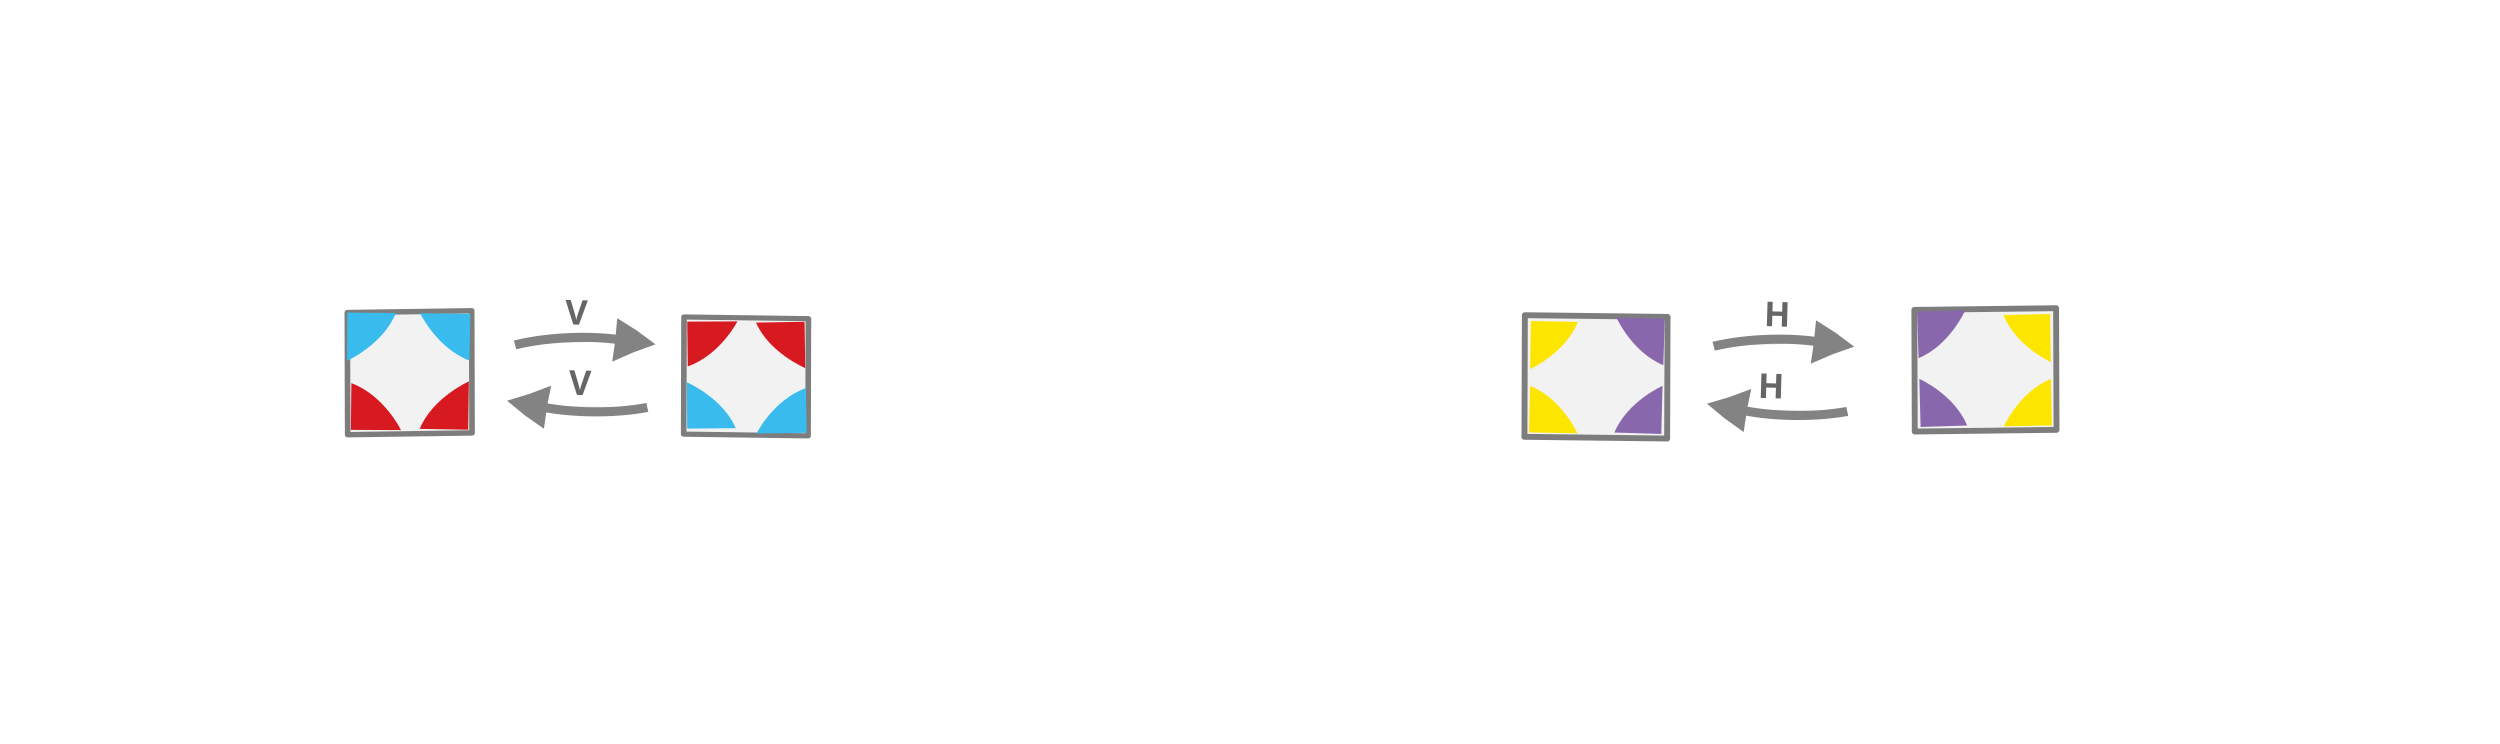
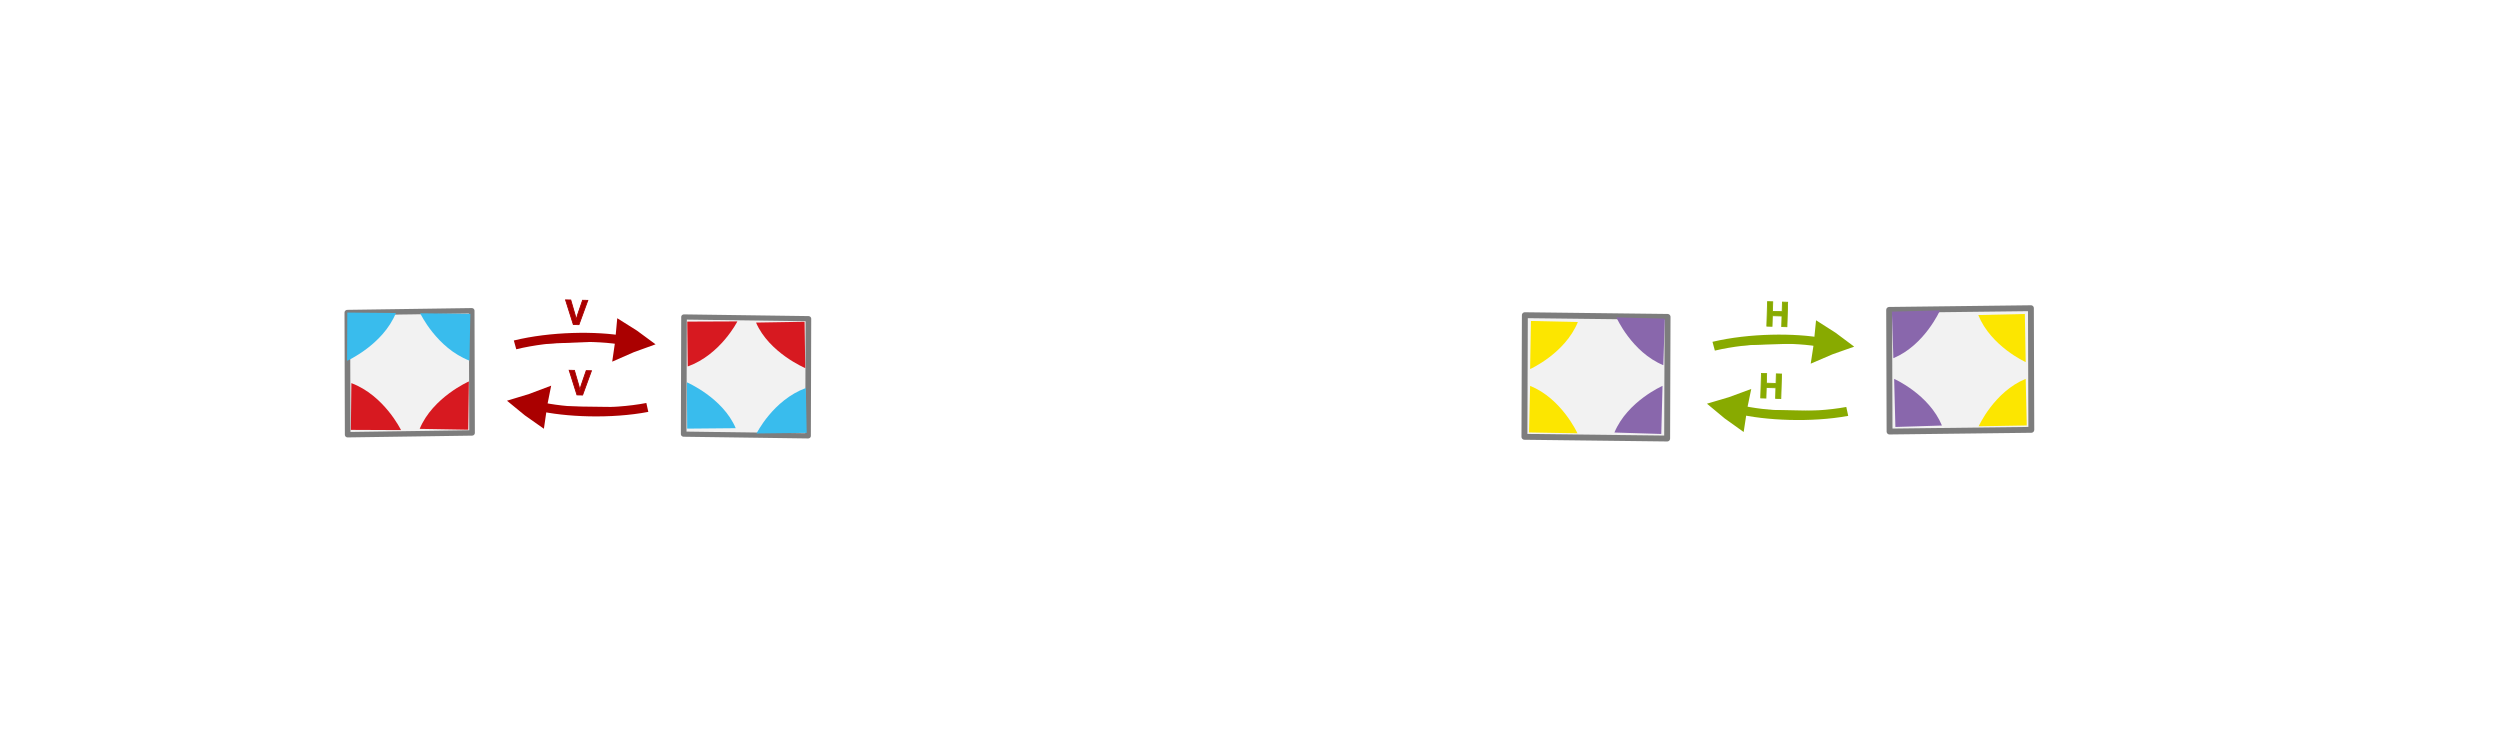
<svg xmlns="http://www.w3.org/2000/svg" viewBox="0 0 595.3 177" version="1.1" id="svg290">
  <defs id="defs294">
    </defs>
-   <g id="g3737" transform="matrix(-0.00437829,-0.6840884,0.6840884,-0.00437829,300.3958,136.8593)">
+   <g id="g3737" transform="matrix(-0.00437829,-0.6840884,0.6840884,-0.00437829,294.3958,136.8593)">
    <rect style="display:inline;fill:#f2f2f2;fill-opacity:1;stroke:#7d7d7d;stroke-width:2.045;stroke-linejoin:round;stroke-opacity:1" id="rect10151-2" width="42.339" height="49.35" x="47.116" y="227.548" transform="matrix(0.9999955,0.00298999,0.00561133,0.9999843,0,0)" />
    <path style="display:inline;fill:#8967ac;fill-opacity:1;stroke:#000000;stroke-width:0;stroke-linecap:butt;stroke-linejoin:miter;stroke-miterlimit:4;stroke-dasharray:none;stroke-opacity:1" d="m 73.913,229.168 c 4.442,10.922 16.534,16.344 16.534,16.344 l -0.324,-16.743 z" id="path1742-5-6" />
    <path style="display:inline;fill:#8967ac;fill-opacity:1;stroke:#000000;stroke-width:0;stroke-linecap:butt;stroke-linejoin:miter;stroke-miterlimit:4;stroke-dasharray:none;stroke-opacity:1" d="m 50.366,245.934 c 10.922,-4.442 16.344,-16.534 16.344,-16.534 l -16.743,0.324 z" id="path1742-5-0-1" />
    <path style="display:inline;fill:#fce600;fill-opacity:1;stroke:#000000;stroke-width:0;stroke-linecap:butt;stroke-linejoin:miter;stroke-miterlimit:4;stroke-dasharray:none;stroke-opacity:1" d="m 66.418,275.186 c -4.354,-10.958 -16.402,-16.477 -16.402,-16.477 l 0.189,16.745 z" id="path1742-5-8-8" />
    <path style="display:inline;fill:#fce600;fill-opacity:1;stroke:#000000;stroke-width:0;stroke-linecap:butt;stroke-linejoin:miter;stroke-miterlimit:4;stroke-dasharray:none;stroke-opacity:1" d="m 88.742,258.822 c -10.958,4.354 -16.477,16.402 -16.477,16.402 l 16.745,-0.189 z" id="path1742-5-0-3-7" />
  </g>
  <g id="g3737-9" style="display:inline" transform="matrix(0.00440731,-0.6840884,-0.6886222,-0.00437829,553.5566,138.5247)">
    <rect style="display:inline;fill:#f2f2f2;fill-opacity:1;stroke:#7d7d7d;stroke-width:2.045;stroke-linejoin:round;stroke-opacity:1" id="rect10151-2-2" width="42.339" height="49.35" x="47.116" y="227.548" transform="matrix(0.9999955,0.00298999,0.00561133,0.9999843,0,0)" />
    <path style="display:inline;fill:#8967ac;fill-opacity:1;stroke:#000000;stroke-width:0;stroke-linecap:butt;stroke-linejoin:miter;stroke-miterlimit:4;stroke-dasharray:none;stroke-opacity:1" d="m 73.913,229.168 c 4.442,10.922 16.534,16.344 16.534,16.344 l -0.324,-16.743 z" id="path1742-5-6-0" />
    <path style="display:inline;fill:#8967ac;fill-opacity:1;stroke:#000000;stroke-width:0;stroke-linecap:butt;stroke-linejoin:miter;stroke-miterlimit:4;stroke-dasharray:none;stroke-opacity:1" d="m 50.366,245.934 c 10.922,-4.442 16.344,-16.534 16.344,-16.534 l -16.743,0.324 z" id="path1742-5-0-1-2" />
    <path style="display:inline;fill:#fce600;fill-opacity:1;stroke:#000000;stroke-width:0;stroke-linecap:butt;stroke-linejoin:miter;stroke-miterlimit:4;stroke-dasharray:none;stroke-opacity:1" d="m 66.418,275.186 c -4.354,-10.958 -16.402,-16.477 -16.402,-16.477 l 0.189,16.745 z" id="path1742-5-8-8-3" />
    <path style="display:inline;fill:#fce600;fill-opacity:1;stroke:#000000;stroke-width:0;stroke-linecap:butt;stroke-linejoin:miter;stroke-miterlimit:4;stroke-dasharray:none;stroke-opacity:1" d="m 88.742,258.822 c -10.958,4.354 -16.477,16.402 -16.477,16.402 l 16.745,-0.189 z" id="path1742-5-0-3-7-7" />
  </g>
-   <g id="g12351" transform="rotate(1.266524,-3620.249,-6573.784)" style="display:inline">
-     <g id="g11392" transform="translate(151.7823,-89.79427)">
-       <g style="display:inline;fill:#dddddd;stroke:#838383;stroke-width:6.389;stroke-miterlimit:10" id="g1482-7" transform="matrix(0.2416583,-0.0085426,0.00819815,0.2481488,68.10586,32.80257)">
-         <path style="stroke-width:35.526" id="path1478-7" transform="matrix(0.4768,-0.02932,0.03214,0.42867,147.58,197.367)" d="m 315.1,101.79 c 10.682,-4.135 21.77,-7.738 33.127,-11.074 -8.518,-8.139 -17.577,-16.01 -27.178,-23.616 -2.04,12.119 -3.103,21.663 -5.949,34.69 z" />
-         <path style="stroke-width:10.649;paint-order:markers fill stroke" id="path1480-1" transform="matrix(0.89574,0,0,0.81736,18.384,154.236)" d="m 197.036,89.49 c 39.237,-9.724 89.303,-9.828 120.462,-3.317" />
+   <g id="g12351" transform="rotate(1.266524,-3620.249,-6573.784)" style="display:inline;stroke:#aa0000;fill:#aa0000">
+     <g id="g11392" transform="translate(151.7823,-89.79427)" style="stroke:#aa0000;fill:#aa0000">
+       <g style="display:inline;fill:#aa0000;stroke:#aa0000;stroke-width:6.389;stroke-miterlimit:10" id="g1482-7" transform="matrix(0.2416583,-0.0085426,0.00819815,0.2481488,68.10586,32.80257)">
+         <path style="stroke-width:35.526;stroke:#aa0000;fill:#aa0000" id="path1478-7" transform="matrix(0.4768,-0.02932,0.03214,0.42867,147.58,197.367)" d="m 315.1,101.79 c 10.682,-4.135 21.77,-7.738 33.127,-11.074 -8.518,-8.139 -17.577,-16.01 -27.178,-23.616 -2.04,12.119 -3.103,21.663 -5.949,34.69 z" />
+         <path style="stroke-width:10.649;paint-order:markers fill stroke;stroke:#aa0000;fill:#aa0000" id="path1480-1" transform="matrix(0.89574,0,0,0.81736,18.384,154.236)" d="m 197.036,89.49 c 39.237,-9.724 89.303,-9.828 120.462,-3.317" />
      </g>
-       <text xml:space="preserve" style="font-style:normal;font-weight:normal;font-size:8.178px;line-height:1.25;font-family:sans-serif;display:inline;fill:#666666;fill-opacity:1;stroke:none;stroke-width:0.204" x="128.844" y="82.409" id="text5016-15">
-         <tspan id="tspan5014-9" x="128.844" y="82.409" style="font-style:normal;font-variant:normal;font-weight:bold;font-stretch:normal;font-family:sans-serif;-inkscape-font-specification:'sans-serif Bold';fill:#666666;stroke-width:0.204">V</tspan>
+       <text xml:space="preserve" style="font-style:normal;font-weight:normal;font-size:8.178px;line-height:1.25;font-family:sans-serif;display:inline;fill:#aa0000;fill-opacity:1;stroke:#aa0000;stroke-width:0.204" x="128.844" y="82.409" id="text5016-15">
+         <tspan id="tspan5014-9" x="128.844" y="82.409" style="font-style:normal;font-variant:normal;font-weight:bold;font-stretch:normal;font-family:sans-serif;-inkscape-font-specification:'sans-serif Bold';fill:#aa0000;stroke-width:0.204;stroke:#aa0000">V</tspan>
      </text>
    </g>
-     <g style="display:inline;fill:#dddddd;stroke:#838383;stroke-width:6.389;stroke-miterlimit:10" id="g1482-7-4" transform="matrix(-0.2417761,-0.0040031,0.00468373,-0.24824,346.7188,69.18872)">
-       <path style="stroke-width:35.526" id="path1478-7-27" transform="matrix(0.4768,-0.02932,0.03214,0.42867,147.58,197.367)" d="m 315.1,101.79 c 10.682,-4.135 21.77,-7.738 33.127,-11.074 -8.518,-8.139 -17.577,-16.01 -27.178,-23.616 -2.04,12.119 -3.103,21.663 -5.949,34.69 z" />
-       <path style="stroke-width:10.649;paint-order:markers fill stroke" id="path1480-1-4" transform="matrix(0.89574,0,0,0.81736,18.384,154.236)" d="m 197.036,89.49 c 39.237,-9.724 89.303,-9.828 120.462,-3.317" />
+     <g style="display:inline;fill:#aa0000;stroke:#aa0000;stroke-width:6.389;stroke-miterlimit:10" id="g1482-7-4" transform="matrix(-0.2417761,-0.0040031,0.00468373,-0.24824,346.7188,69.18872)">
+       <path style="stroke-width:35.526;stroke:#aa0000;fill:#aa0000" id="path1478-7-27" transform="matrix(0.4768,-0.02932,0.03214,0.42867,147.58,197.367)" d="m 315.1,101.79 c 10.682,-4.135 21.77,-7.738 33.127,-11.074 -8.518,-8.139 -17.577,-16.01 -27.178,-23.616 -2.04,12.119 -3.103,21.663 -5.949,34.69 z" />
+       <path style="stroke-width:10.649;paint-order:markers fill stroke;stroke:#aa0000;fill:#aa0000" id="path1480-1-4" transform="matrix(0.89574,0,0,0.81736,18.384,154.236)" d="m 197.036,89.49 c 39.237,-9.724 89.303,-9.828 120.462,-3.317" />
    </g>
-     <text xml:space="preserve" style="font-style:normal;font-weight:normal;font-size:8.178px;line-height:1.25;font-family:sans-serif;display:inline;fill:#666666;fill-opacity:1;stroke:none;stroke-width:0.204" x="281.862" y="9.352" id="text5016-15-0">
-       <tspan id="tspan5014-9-3" x="281.862" y="9.352" style="font-style:normal;font-variant:normal;font-weight:bold;font-stretch:normal;font-family:sans-serif;-inkscape-font-specification:'sans-serif Bold';fill:#666666;stroke-width:0.204">V</tspan>
+     <text xml:space="preserve" style="font-style:normal;font-weight:normal;font-size:8.178px;line-height:1.25;font-family:sans-serif;display:inline;fill:#aa0000;fill-opacity:1;stroke:#aa0000;stroke-width:0.204" x="281.862" y="9.352" id="text5016-15-0">
+       <tspan id="tspan5014-9-3" x="281.862" y="9.352" style="font-style:normal;font-variant:normal;font-weight:bold;font-stretch:normal;font-family:sans-serif;-inkscape-font-specification:'sans-serif Bold';fill:#aa0000;stroke-width:0.204;stroke:#aa0000">V</tspan>
    </text>
  </g>
-   <g id="g12236-0" transform="rotate(1.672586,514.8831,5457.304)" style="display:inline">
-     <g id="g11392-2-4" style="display:inline" transform="translate(134.1609,0.286014)">
-       <g style="display:inline;fill:#dddddd;stroke:#838383;stroke-width:6.389;stroke-miterlimit:10" id="g1482-7-8-0" transform="matrix(0.2416583,-0.0085426,0.00819815,0.2481488,68.10586,32.80257)">
-         <path style="stroke-width:35.526" id="path1478-7-0-1" transform="matrix(0.4768,-0.02932,0.03214,0.42867,147.58,197.367)" d="m 315.1,101.79 c 10.682,-4.135 21.77,-7.738 33.127,-11.074 -8.518,-8.139 -17.577,-16.01 -27.178,-23.616 -2.04,12.119 -3.103,21.663 -5.949,34.69 z" />
-         <path style="stroke-width:10.649;paint-order:markers fill stroke" id="path1480-1-3-3" transform="matrix(0.89574,0,0,0.81736,18.384,154.236)" d="m 197.036,89.49 c 39.237,-9.724 89.303,-9.828 120.462,-3.317" />
+   <g id="g12236-0" transform="rotate(1.672586,514.8831,5457.304)" style="display:inline;fill:#88aa00;stroke:#88aa00">
+     <g id="g11392-2-4" style="display:inline;fill:#88aa00;stroke:#88aa00" transform="translate(134.1609,0.286014)">
+       <g style="display:inline;fill:#88aa00;stroke:#88aa00;stroke-width:6.389;stroke-miterlimit:10" id="g1482-7-8-0" transform="matrix(0.2416583,-0.0085426,0.00819815,0.2481488,68.10586,32.80257)">
+         <path style="stroke-width:35.526;fill:#88aa00;stroke:#88aa00" id="path1478-7-0-1" transform="matrix(0.4768,-0.02932,0.03214,0.42867,147.58,197.367)" d="m 315.1,101.79 c 10.682,-4.135 21.77,-7.738 33.127,-11.074 -8.518,-8.139 -17.577,-16.01 -27.178,-23.616 -2.04,12.119 -3.103,21.663 -5.949,34.69 z" />
+         <path style="stroke-width:10.649;paint-order:markers fill stroke;fill:#88aa00;stroke:#88aa00" id="path1480-1-3-3" transform="matrix(0.89574,0,0,0.81736,18.384,154.236)" d="m 197.036,89.49 c 39.237,-9.724 89.303,-9.828 120.462,-3.317" />
      </g>
-       <text xml:space="preserve" style="font-style:normal;font-weight:normal;font-size:8.178px;line-height:1.25;font-family:sans-serif;display:inline;fill:#666666;fill-opacity:1;stroke:none;stroke-width:0.204" x="128.844" y="82.409" id="text5016-15-7-7">
-         <tspan id="tspan5014-9-0-4" x="128.844" y="82.409" style="font-style:normal;font-variant:normal;font-weight:bold;font-stretch:normal;font-family:sans-serif;-inkscape-font-specification:'sans-serif Bold';fill:#666666;stroke-width:0.204">H</tspan>
+       <text xml:space="preserve" style="font-style:normal;font-weight:normal;font-size:8.178px;line-height:1.25;font-family:sans-serif;display:inline;fill:#88aa00;fill-opacity:1;stroke:#88aa00;stroke-width:0.204" x="128.844" y="82.409" id="text5016-15-7-7">
+         <tspan id="tspan5014-9-0-4" x="128.844" y="82.409" style="font-style:normal;font-variant:normal;font-weight:bold;font-stretch:normal;font-family:sans-serif;-inkscape-font-specification:'sans-serif Bold';fill:#88aa00;stroke-width:0.204;stroke:#88aa00">H</tspan>
      </text>
    </g>
-     <g style="display:inline;fill:#dddddd;stroke:#838383;stroke-width:6.389;stroke-miterlimit:10" id="g1482-7-4-3-1" transform="matrix(-0.2417761,-0.0040031,0.00468373,-0.24824,329.5237,159.6637)">
-       <path style="stroke-width:35.526" id="path1478-7-27-4-1" transform="matrix(0.4768,-0.02932,0.03214,0.42867,147.58,197.367)" d="m 315.1,101.79 c 10.682,-4.135 21.77,-7.738 33.127,-11.074 -8.518,-8.139 -17.577,-16.01 -27.178,-23.616 -2.04,12.119 -3.103,21.663 -5.949,34.69 z" />
-       <path style="stroke-width:10.649;paint-order:markers fill stroke" id="path1480-1-4-9-3" transform="matrix(0.89574,0,0,0.81736,18.384,154.236)" d="m 197.036,89.49 c 39.237,-9.724 89.303,-9.828 120.462,-3.317" />
+     <g style="display:inline;fill:#88aa00;stroke:#88aa00;stroke-width:6.389;stroke-miterlimit:10" id="g1482-7-4-3-1" transform="matrix(-0.2417761,-0.0040031,0.00468373,-0.24824,329.5237,159.6637)">
+       <path style="stroke-width:35.526;fill:#88aa00;stroke:#88aa00" id="path1478-7-27-4-1" transform="matrix(0.4768,-0.02932,0.03214,0.42867,147.58,197.367)" d="m 315.1,101.79 c 10.682,-4.135 21.77,-7.738 33.127,-11.074 -8.518,-8.139 -17.577,-16.01 -27.178,-23.616 -2.04,12.119 -3.103,21.663 -5.949,34.69 z" />
+       <path style="stroke-width:10.649;paint-order:markers fill stroke;fill:#88aa00;stroke:#88aa00" id="path1480-1-4-9-3" transform="matrix(0.89574,0,0,0.81736,18.384,154.236)" d="m 197.036,89.49 c 39.237,-9.724 89.303,-9.828 120.462,-3.317" />
    </g>
-     <text xml:space="preserve" style="font-style:normal;font-weight:normal;font-size:8.178px;line-height:1.25;font-family:sans-serif;display:inline;fill:#666666;fill-opacity:1;stroke:none;stroke-width:0.204" x="262.051" y="99.827" id="text5016-15-0-2-0">
-       <tspan id="tspan5014-9-3-7-3" x="262.051" y="99.827" style="font-style:normal;font-variant:normal;font-weight:bold;font-stretch:normal;font-family:sans-serif;-inkscape-font-specification:'sans-serif Bold';fill:#666666;stroke-width:0.204">H</tspan>
+     <text xml:space="preserve" style="font-style:normal;font-weight:normal;font-size:8.178px;line-height:1.25;font-family:sans-serif;display:inline;fill:#88aa00;fill-opacity:1;stroke:#88aa00;stroke-width:0.204" x="262.051" y="99.827" id="text5016-15-0-2-0">
+       <tspan id="tspan5014-9-3-7-3" x="262.051" y="99.827" style="font-style:normal;font-variant:normal;font-weight:bold;font-stretch:normal;font-family:sans-serif;-inkscape-font-specification:'sans-serif Bold';fill:#88aa00;stroke-width:0.204;stroke:#88aa00">H</tspan>
    </text>
  </g>
  <g id="g10281-2-3" transform="matrix(-0.00437829,0.6586924,-0.7131312,-0.00439473,261.2179,40.40957)" style="display:inline">
    <rect style="display:inline;fill:#f2f2f2;fill-opacity:1;stroke:#7d7d7d;stroke-width:1.876;stroke-linejoin:round;stroke-opacity:1" id="rect10151-5-6" width="42.358" height="41.536" x="55.289" y="96.218" transform="matrix(0.9999943,-0.0033875,-0.00821188,0.9999663,0,0)" />
    <path style="display:inline;fill:#39bced;fill-opacity:1;stroke:#000000;stroke-width:0;stroke-linecap:butt;stroke-linejoin:miter;stroke-miterlimit:4;stroke-dasharray:none;stroke-opacity:1" d="m 79.571,96.743 c 4.442,10.922 16.534,16.344 16.534,16.344 l -0.324,-16.743 z" id="path1742-5-2-7" />
    <path style="display:inline;fill:#d71920;fill-opacity:1;stroke:#000000;stroke-width:0;stroke-linecap:butt;stroke-linejoin:miter;stroke-miterlimit:4;stroke-dasharray:none;stroke-opacity:1" d="m 56.023,113.509 c 10.922,-4.442 16.344,-16.534 16.344,-16.534 l -16.743,0.324 z" id="path1742-5-0-4-5" />
    <path style="display:inline;fill:#d71920;fill-opacity:1;stroke:#000000;stroke-width:0;stroke-linecap:butt;stroke-linejoin:miter;stroke-miterlimit:4;stroke-dasharray:none;stroke-opacity:1" d="m 72.039,136.215 c -4.354,-10.958 -16.402,-16.477 -16.402,-16.477 l 0.189,16.745 z" id="path1742-5-8-4-3" />
    <path style="display:inline;fill:#39bced;fill-opacity:1;stroke:#000000;stroke-width:0;stroke-linecap:butt;stroke-linejoin:miter;stroke-miterlimit:4;stroke-dasharray:none;stroke-opacity:1" d="m 94.244,120.056 c -10.958,4.354 -16.477,16.402 -16.477,16.402 l 16.745,-0.189 z" id="path1742-5-0-3-3-5" />
  </g>
  <g id="g10281-2-3-5" transform="matrix(-0.00437829,-0.6867032,-0.7131312,0.00458162,181.1236,140.0736)" style="display:inline">
    <rect style="display:inline;fill:#f2f2f2;fill-opacity:1;stroke:#7d7d7d;stroke-width:1.876;stroke-linejoin:round;stroke-opacity:1" id="rect10151-5-6-9" width="42.358" height="41.536" x="55.289" y="96.218" transform="matrix(0.9999943,-0.0033875,-0.00821188,0.9999663,0,0)" />
    <path style="display:inline;fill:#39bced;fill-opacity:1;stroke:#000000;stroke-width:0;stroke-linecap:butt;stroke-linejoin:miter;stroke-miterlimit:4;stroke-dasharray:none;stroke-opacity:1" d="m 79.571,96.743 c 4.442,10.922 16.534,16.344 16.534,16.344 l -0.324,-16.743 z" id="path1742-5-2-7-2" />
    <path style="display:inline;fill:#d71920;fill-opacity:1;stroke:#000000;stroke-width:0;stroke-linecap:butt;stroke-linejoin:miter;stroke-miterlimit:4;stroke-dasharray:none;stroke-opacity:1" d="m 56.023,113.509 c 10.922,-4.442 16.344,-16.534 16.344,-16.534 l -16.743,0.324 z" id="path1742-5-0-4-5-2" />
    <path style="display:inline;fill:#d71920;fill-opacity:1;stroke:#000000;stroke-width:0;stroke-linecap:butt;stroke-linejoin:miter;stroke-miterlimit:4;stroke-dasharray:none;stroke-opacity:1" d="m 72.039,136.215 c -4.354,-10.958 -16.402,-16.477 -16.402,-16.477 l 0.189,16.745 z" id="path1742-5-8-4-3-8" />
    <path style="display:inline;fill:#39bced;fill-opacity:1;stroke:#000000;stroke-width:0;stroke-linecap:butt;stroke-linejoin:miter;stroke-miterlimit:4;stroke-dasharray:none;stroke-opacity:1" d="m 96.248,121.207 c -10.958,4.354 -16.477,16.402 -16.477,16.402 l 16.745,-0.189 z" id="path1742-5-0-3-3-5-9" />
  </g>
</svg>
